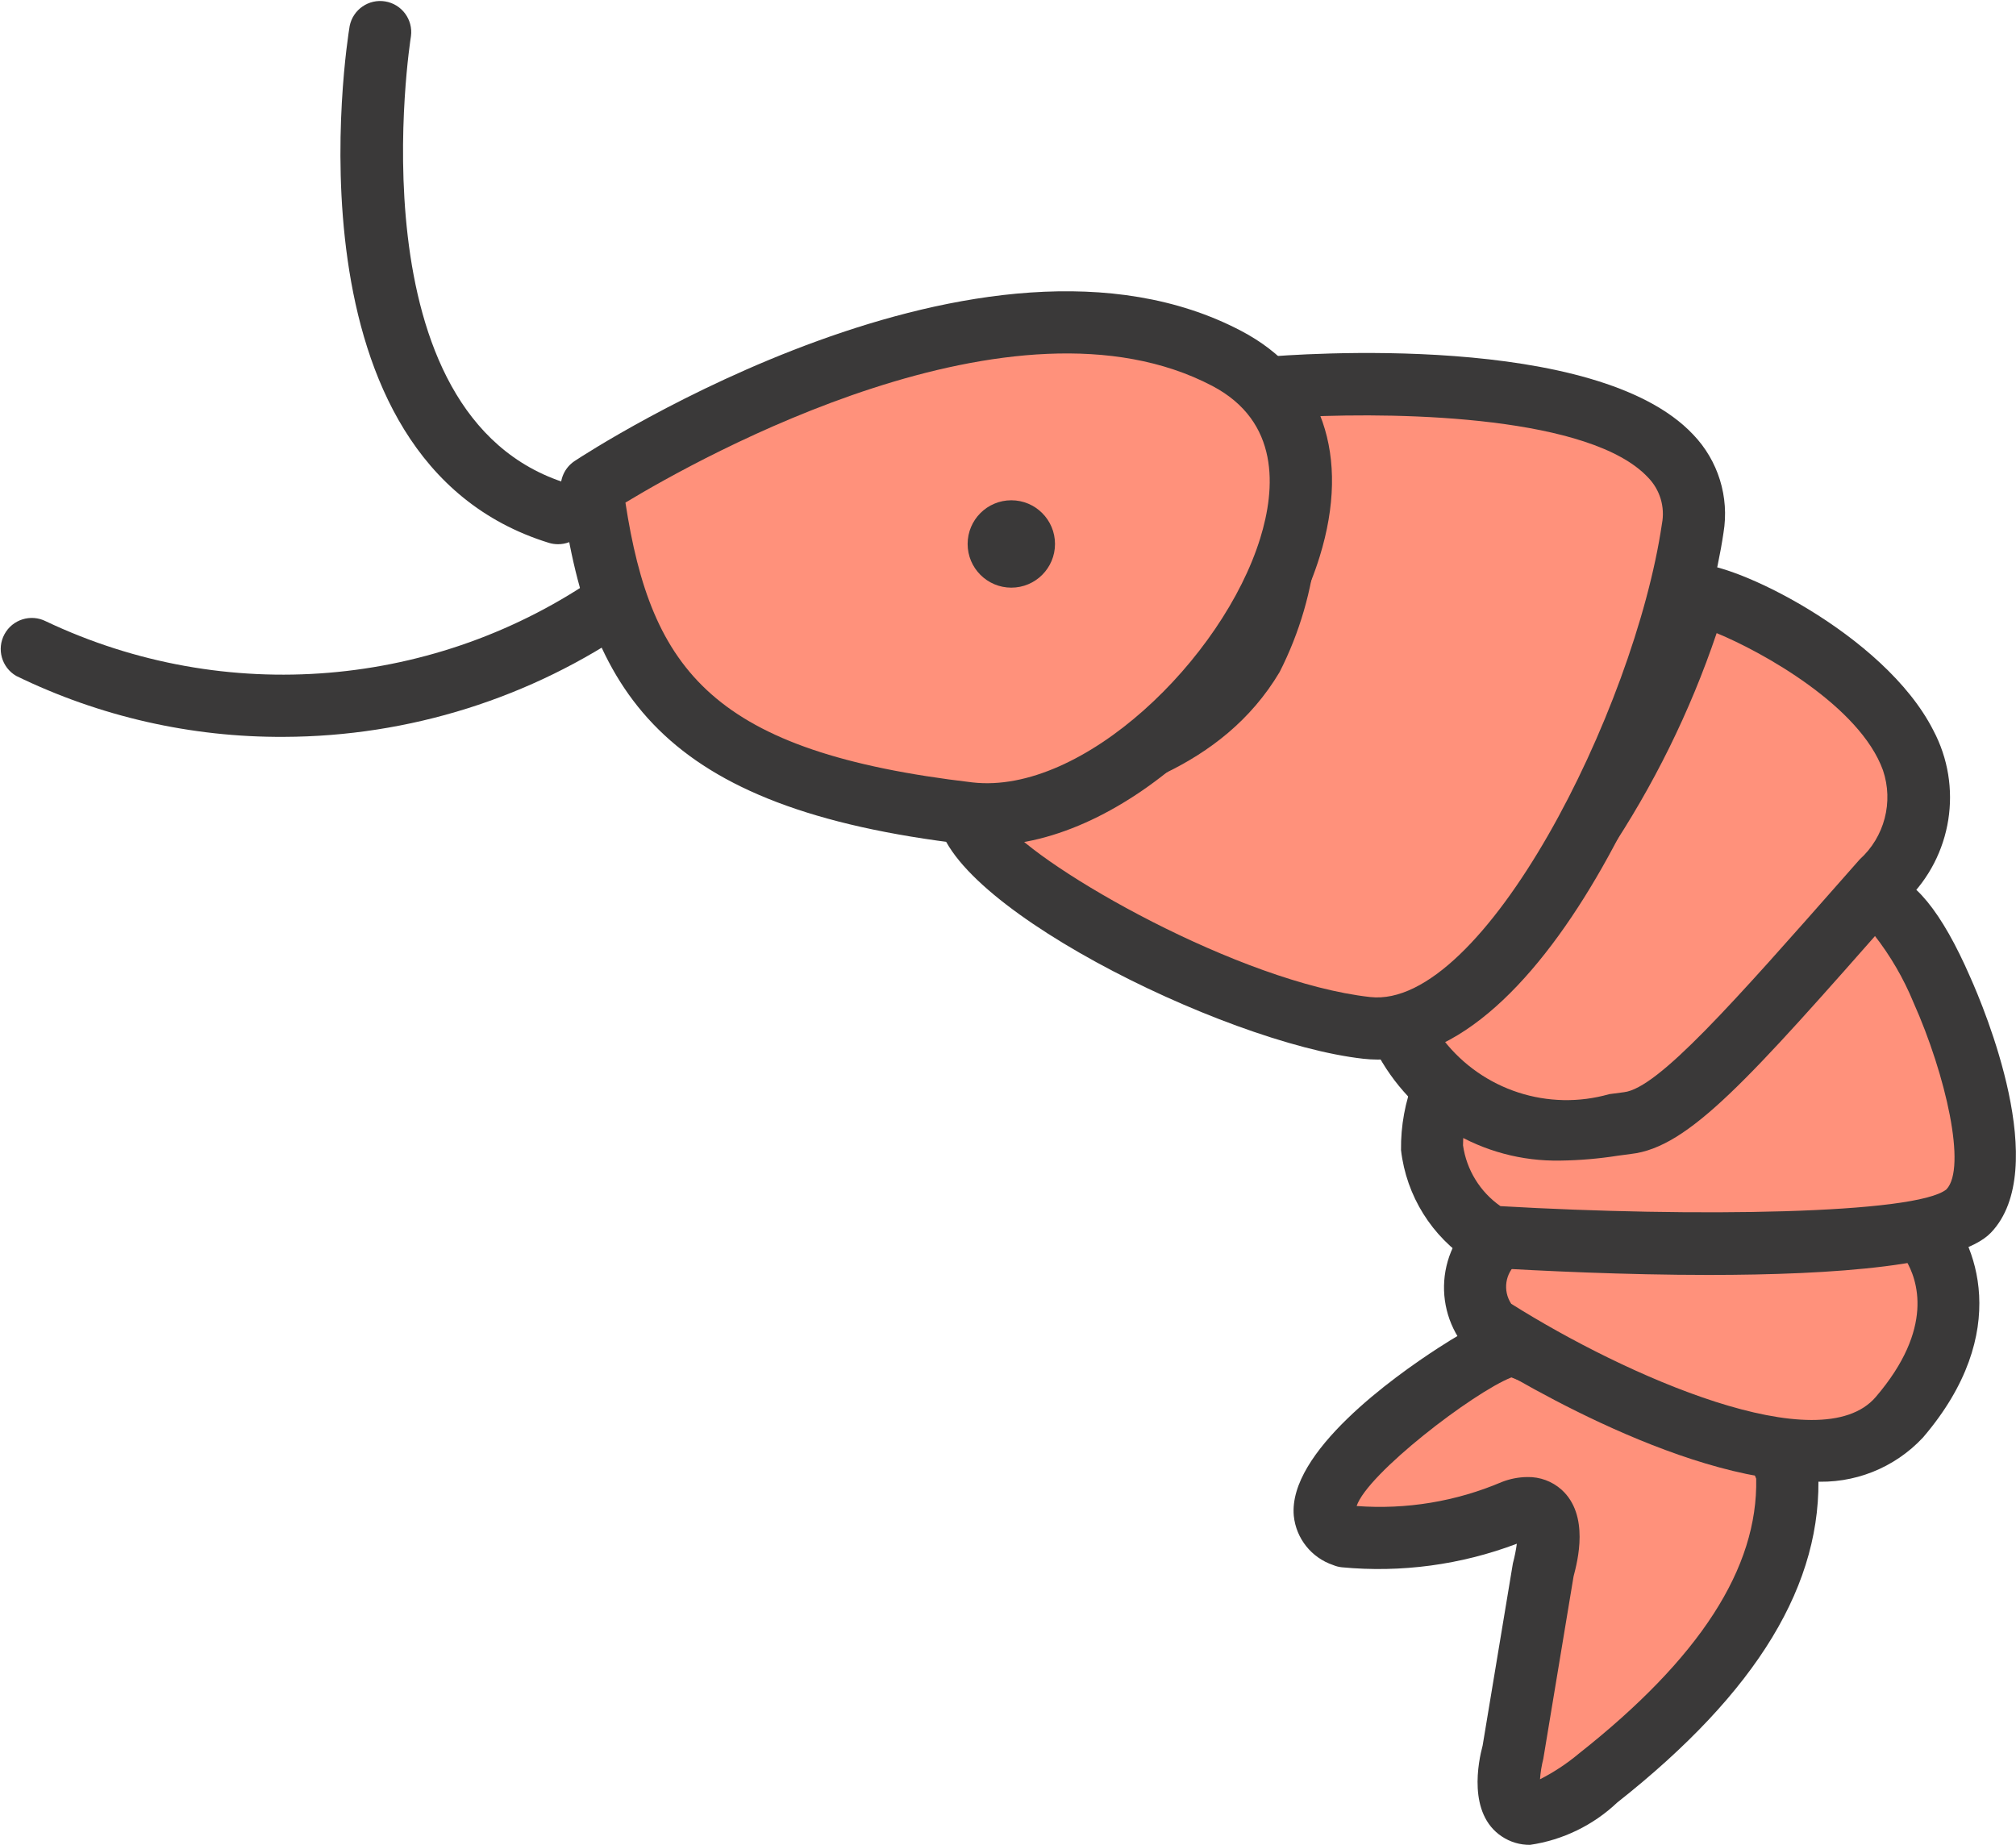
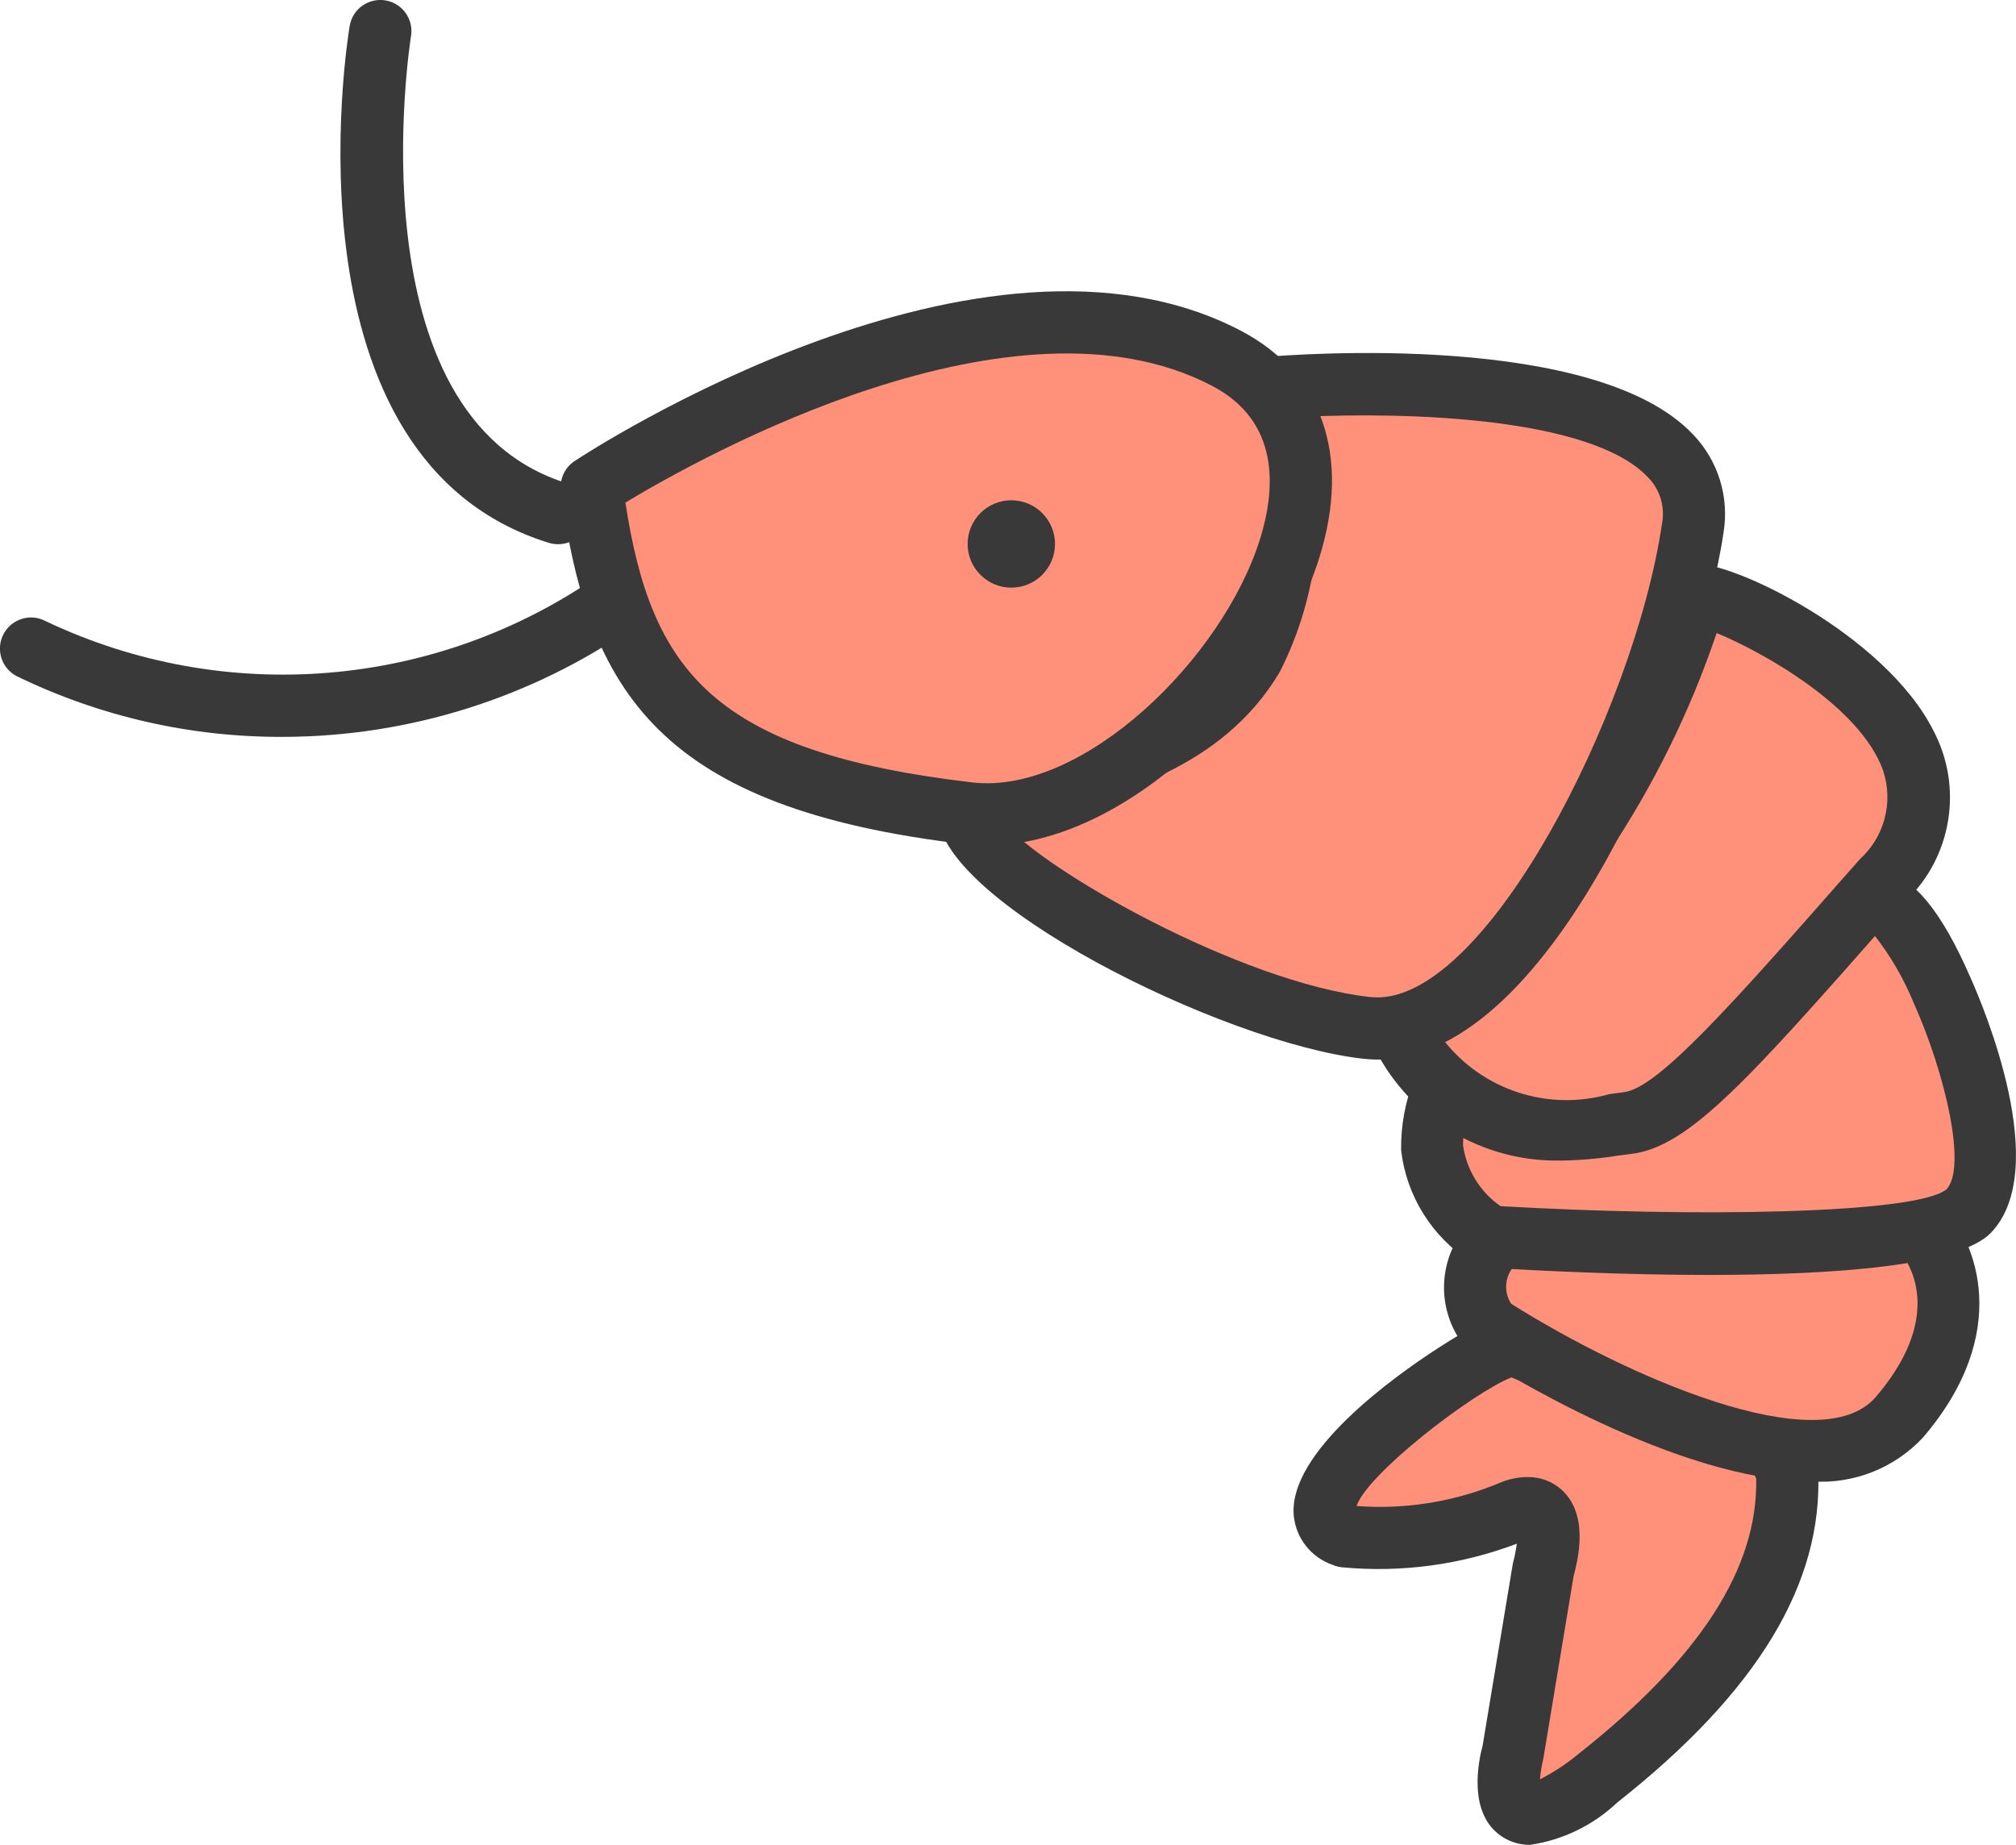
<svg xmlns="http://www.w3.org/2000/svg" viewBox="0 0 48.638 44.51">
-   <defs>
-     <style>.cls-1{fill:#ff917b;}.cls-2{fill:#3a3939;}</style>
-   </defs>
-   <g id="Layer_2" data-name="Layer 2">
-     <g id="Layer_3" data-name="Layer 3">
-       <path class="cls-1" d="M32.449,37.067a8.533,8.533,0,0,0,4.124-.644s1.153-.431.666,1.417l-.745,4.47s-.762,2.816,2.056.592,4.691-4.663,4.565-7.385l-.329-.805s-5.812-2.023-6.228-2.257S30.244,36.153,32.449,37.067Z" />
-       <path class="cls-2" d="M36.915,44.51a1.203,1.203,0,0,1-.68-.201c-.834-.55-.566-1.819-.465-2.195l.73-4.396a3.788,3.788,0,0,0,.095-.473,9.411,9.411,0,0,1-4.224.568.73.73,0,0,1-.208-.054,1.402,1.402,0,0,1-.949-1.188c-.139-1.531,2.4-3.348,3.498-4.058,1.498-.968,1.89-.895,2.215-.712.321.16,3.389,1.256,6.106,2.202a.748.748,0,0,1,.448.424l.329.805a.755.755,0,0,1,.055.249c.126,2.715-1.46,5.335-4.849,8.009A3.879,3.879,0,0,1,36.915,44.51Zm-.067-8.874a1.201,1.201,0,0,1,.826.305c.679.614.386,1.726.29,2.091l-.73,4.401a2.895,2.895,0,0,0-.08.495,4.979,4.979,0,0,0,.932-.615c2.925-2.308,4.328-4.48,4.284-6.637l-.15-.367c-1.678-.585-4.772-1.673-5.756-2.077-.929.369-3.471,2.318-3.734,3.103a7.5,7.5,0,0,0,3.502-.579A1.732,1.732,0,0,1,36.848,35.636ZM36.19,33.11c.018.01.035.019.052.026Z" />
-       <path class="cls-1" d="M35.891,31.983s7.624,4.905,9.932,2.21.521-4.55.521-4.55l-9.972.083A1.545,1.545,0,0,0,35.891,31.983Z" />
-       <path class="cls-2" d="M43.72,35.742c-3.249,0-7.604-2.723-8.234-3.128a.749.749,0,0,1-.242-.252,2.282,2.282,0,0,1,.766-3.293.748.748,0,0,1,.357-.094l9.972-.083h.006a.751.751,0,0,1,.54.23c.782.812,1.685,3.018-.491,5.56A3.353,3.353,0,0,1,43.72,35.742Zm-7.26-4.286c2.761,1.739,7.45,3.816,8.794,2.249,1.423-1.661,1.009-2.834.722-3.31l-9.371.078A.744.744,0,0,0,36.46,31.456Z" />
-       <path class="cls-1" d="M35.583,25.104s-2.558,2.608.343,4.732c0,0,10.38.63,11.568-.614s-.645-5.342-.645-5.342-.87-2.002-1.468-2.073S35.583,25.104,35.583,25.104Z" />
-       <path class="cls-2" d="M41.222,30.76c-2.028,0-4.043-.098-5.342-.176a.75.75,0,0,1-.398-.143,3.701,3.701,0,0,1-1.681-2.693,4.507,4.507,0,0,1,1.246-3.169.752.752,0,0,1,.277-.179c9.366-3.43,9.95-3.359,10.145-3.338.68.08,1.376.928,2.067,2.518.337.753,1.962,4.627.499,6.158C47.266,30.547,44.23,30.76,41.222,30.76Zm-5.022-1.66c4.656.27,10.028.193,10.76-.405.492-.517-.011-2.752-.796-4.51a6.889,6.889,0,0,0-.942-1.62c-.825.184-5.757,1.919-9.203,3.178a2.862,2.862,0,0,0-.722,1.891A2.164,2.164,0,0,0,36.2,29.1Z" />
-       <path class="cls-2" d="M13.463,13.13a.756.756,0,0,1-.221-.033C6.775,11.099,8.365,1.053,8.436.627A.75.75,0,0,1,9.915.872c-.015.092-1.449,9.181,3.769,10.791a.75.75,0,0,1-.221,1.467Z" />
-       <path class="cls-1" d="M40.912,14.379c.09-.306,7.946,2.96,4.518,6.85s-5.021,5.737-6.166,5.867-3.693.796-5.439-2.151A21.663,21.663,0,0,0,40.912,14.379Z" />
-       <path class="cls-2" d="M37.65,28.001a4.91,4.91,0,0,1-4.47-2.674.75.75,0,0,1,.202-.986,21.11,21.11,0,0,0,6.81-10.175h0a.818.818,0,0,1,.689-.553c.854-.098,4.576,1.672,5.762,4.007a3.458,3.458,0,0,1-.65,4.106l-.321.364c-3.485,3.956-4.927,5.593-6.323,5.751l-.316.042A9.743,9.743,0,0,1,37.65,28.001Zm-2.819-2.902a3.762,3.762,0,0,0,3.994,1.299l.355-.047c.821-.094,2.629-2.146,5.366-5.252l.322-.365a2.024,2.024,0,0,0,.561-2.149c-.558-1.549-2.909-2.856-4.013-3.31A22.598,22.598,0,0,1,34.831,25.098Z" />
-       <path class="cls-2" d="M6.851,17.778a14.544,14.544,0,0,1-6.459-1.47.75.75,0,0,1,.713-1.319,13.339,13.339,0,0,0,13.353-1.112.75.75,0,0,1,.838,1.244A14.9,14.9,0,0,1,6.851,17.778Z" />
-       <path class="cls-1" d="M30.542,9.363s10.932-.941,10.296,3.383S36.511,25.193,32.973,24.8s-9.668-3.871-9.597-5.177S33.251,19.663,30.542,9.363Z" />
-       <path class="cls-2" d="M33.234,25.564a3.147,3.147,0,0,1-.344-.02c-3.39-.377-10.378-3.856-10.263-5.963.048-.888.979-1.117,2.157-1.407,1.572-.387,3.724-.917,4.8-2.727.82-1.381.899-3.363.233-5.894a.749.749,0,0,1,.661-.938c.816-.071,8.031-.614,10.37,1.868a2.763,2.763,0,0,1,.733,2.371C41.005,16.768,37.508,25.564,33.234,25.564Zm-8.985-5.695c.871,1.087,5.662,3.836,8.807,4.186,2.722.306,6.376-6.902,7.04-11.418a1.257,1.257,0,0,0-.341-1.123c-1.375-1.461-5.852-1.573-8.28-1.459a8.494,8.494,0,0,1-.603,6.159c-1.397,2.351-4.005,2.992-5.73,3.418C24.842,19.705,24.492,19.791,24.249,19.869Z" />
-       <path class="cls-1" d="M14.277,11.748s9.415-6.201,15.32-3.099c4.964,2.607-1.5,11.528-6.222,10.975C16.504,18.817,14.896,16.39,14.277,11.748Z" />
-       <path class="cls-2" d="M23.811,20.398a4.44,4.44,0,0,1-.522-.03c-7.361-.863-9.107-3.661-9.755-8.521a.75.75,0,0,1,.331-.725c.399-.264,9.856-6.409,16.081-3.138,1.956,1.027,2.645,3.013,1.892,5.447C30.796,16.797,27.156,20.398,23.811,20.398Zm-8.722-8.273c.623,4.059,2.113,6.019,8.374,6.752,2.66.303,6.04-2.978,6.941-5.89.373-1.204.474-2.819-1.156-3.676C24.461,6.8,16.901,11.031,15.089,12.126Z" />
-       <circle class="cls-2" cx="24.399" cy="13.124" r="1.054" />
-     </g>
+   <path d="m32.45 37.067a8.533 8.533 0 0 0 4.123-.644s1.153-.431.666 1.417l-.745 4.47s-.762 2.816 2.056.592 4.69-4.663 4.565-7.384l-.33-.805s-5.812-2.023-6.227-2.257-6.314 3.697-4.109 4.611z" fill="#ff917b" />
+   <path d="m36.915 44.51a1.203 1.203 0 0 1 -.68-.201c-.834-.55-.566-1.82-.465-2.195l.73-4.397a3.788 3.788 0 0 0 .095-.473 9.411 9.411 0 0 1 -4.224.569.73.73 0 0 1 -.208-.054 1.402 1.402 0 0 1 -.95-1.188c-.138-1.53 2.4-3.347 3.498-4.057 1.499-.968 1.89-.896 2.216-.712.32.16 3.388 1.256 6.106 2.202a.748.748 0 0 1 .447.424l.33.805a.755.755 0 0 1 .054.249c.126 2.714-1.46 5.335-4.848 8.008a3.88 3.88 0 0 1 -2.101 1.02zm-.067-8.874a1.201 1.201 0 0 1 .826.305c.68.614.386 1.725.29 2.09l-.73 4.402a2.895 2.895 0 0 0 -.08.495 4.979 4.979 0 0 0 .932-.615c2.925-2.309 4.328-4.48 4.284-6.637l-.15-.367c-1.678-.585-4.772-1.673-5.756-2.077-.93.369-3.472 2.318-3.735 3.103a7.5 7.5 0 0 0 3.502-.579 1.732 1.732 0 0 1 .617-.12zm-.658-2.526a.65.65 0 0 0 .052.026z" fill="#3a3939" />
+   <path d="m35.891 31.983s7.624 4.905 9.933 2.21.52-4.55.52-4.55l-9.97.083a1.545 1.545 0 0 0 -.483 2.257z" fill="#ff917b" />
+   <path d="m43.72 35.742c-3.25 0-7.604-2.723-8.234-3.128a.749.749 0 0 1 -.242-.252 2.282 2.282 0 0 1 .766-3.293.748.748 0 0 1 .357-.094l9.972-.083h.006a.751.751 0 0 1 .54.23c.782.812 1.685 3.018-.491 5.56a3.353 3.353 0 0 1 -2.674 1.06zm-7.26-4.286c2.761 1.739 7.45 3.816 8.794 2.249 1.423-1.661 1.01-2.834.722-3.31l-9.37.078a.744.744 0 0 0 -.146.983z" fill="#3a3939" />
+   <path d="m35.583 25.104s-2.558 2.607.343 4.732c0 0 10.38.63 11.568-.615s-.645-5.341-.645-5.341-.87-2.002-1.468-2.073-9.798 3.297-9.798 3.297z" fill="#ff917b" />
+   <path d="m41.222 30.76c-2.028 0-4.043-.098-5.341-.176a.75.75 0 0 1 -.398-.143 3.7 3.7 0 0 1 -1.68-2.694 4.507 4.507 0 0 1 1.245-3.169.752.752 0 0 1 .277-.178c9.366-3.43 9.95-3.36 10.145-3.338.68.08 1.376.928 2.067 2.518.337.753 1.962 4.627.5 6.159-.77.808-3.807 1.021-6.815 1.021zm-5.022-1.66c4.656.27 10.029.193 10.76-.405.493-.517-.01-2.752-.795-4.51a6.89 6.89 0 0 0 -.943-1.62c-.825.183-5.757 1.919-9.203 3.177a2.862 2.862 0 0 0 -.722 1.891 2.164 2.164 0 0 0 .904 1.467zm-22.737-15.97a.756.756 0 0 1 -.221-.033c-6.467-1.998-4.877-12.044-4.806-12.47a.75.75 0 0 1 1.48.245c-.015.092-1.45 9.18 3.768 10.79a.75.75 0 0 1 -.22 1.468z" fill="#3a3939" />
+   <path d="m40.912 14.379c.09-.306 7.946 2.96 4.518 6.85s-5.022 5.737-6.166 5.867-3.693.796-5.44-2.151a21.663 21.663 0 0 0 7.088-10.566z" fill="#ff917b" />
+   <path d="m37.65 28a4.91 4.91 0 0 1 -4.47-2.673.75.75 0 0 1 .202-.987 21.11 21.11 0 0 0 6.81-10.174.818.818 0 0 1 .689-.553c.854-.098 4.576 1.672 5.761 4.007a3.458 3.458 0 0 1 -.65 4.105l-.32.364c-3.486 3.957-4.928 5.593-6.324 5.751l-.316.042a9.743 9.743 0 0 1 -1.382.119zm-2.82-2.902a3.762 3.762 0 0 0 3.994 1.3l.355-.048c.821-.094 2.63-2.145 5.366-5.252l.322-.365a2.024 2.024 0 0 0 .562-2.15c-.558-1.548-2.909-2.855-4.013-3.31a22.598 22.598 0 0 1 -6.585 9.825zm-27.979-7.32a14.544 14.544 0 0 1 -6.459-1.47.75.75 0 0 1 .714-1.32 13.339 13.339 0 0 0 13.353-1.112.75.75 0 0 1 .838 1.245 14.9 14.9 0 0 1 -8.446 2.657z" fill="#3a3939" />
+   <path d="m30.542 9.363s10.932-.941 10.296 3.383-4.327 12.447-7.865 12.054-9.668-3.871-9.597-5.177 9.875.04 7.166-10.26z" fill="#ff917b" />
+   <path d="m33.234 25.564a3.147 3.147 0 0 1 -.344-.02c-3.39-.377-10.378-3.855-10.263-5.963.048-.888.979-1.117 2.157-1.407 1.572-.387 3.724-.917 4.8-2.727.82-1.38.899-3.363.233-5.894a.75.75 0 0 1 .661-.938c.816-.07 8.031-.614 10.37 1.869a2.763 2.763 0 0 1 .733 2.37c-.576 3.914-4.073 12.71-8.347 12.71zm-8.984-5.694c.871 1.087 5.662 3.836 8.807 4.185 2.722.306 6.376-6.902 7.04-11.418a1.257 1.257 0 0 0 -.34-1.123c-1.375-1.46-5.852-1.573-8.28-1.459a8.494 8.494 0 0 1 -.603 6.16c-1.396 2.35-4.005 2.992-5.73 3.418-.301.073-.65.159-.894.237z" fill="#3a3939" />
+   <path d="m14.277 11.748s9.415-6.202 15.32-3.1c4.964 2.607-1.5 11.528-6.222 10.975-6.87-.806-8.48-3.233-9.098-7.876z" fill="#ff917b" />
+   <g fill="#3a3939">
+     <path d="m23.81 20.398a4.44 4.44 0 0 1 -.522-.03c-7.36-.863-9.107-3.661-9.755-8.521a.75.75 0 0 1 .332-.725c.399-.264 9.855-6.41 16.08-3.138 1.956 1.028 2.646 3.013 1.892 5.448-1.041 3.365-4.68 6.966-8.026 6.966zm-8.721-8.272c.623 4.058 2.113 6.018 8.374 6.752 2.66.302 6.04-2.979 6.942-5.89.372-1.205.474-2.82-1.157-3.676-4.787-2.512-12.347 1.719-14.16 2.814z" />
+     <circle cx="24.399" cy="13.124" r="1.054" />
  </g>
</svg>
